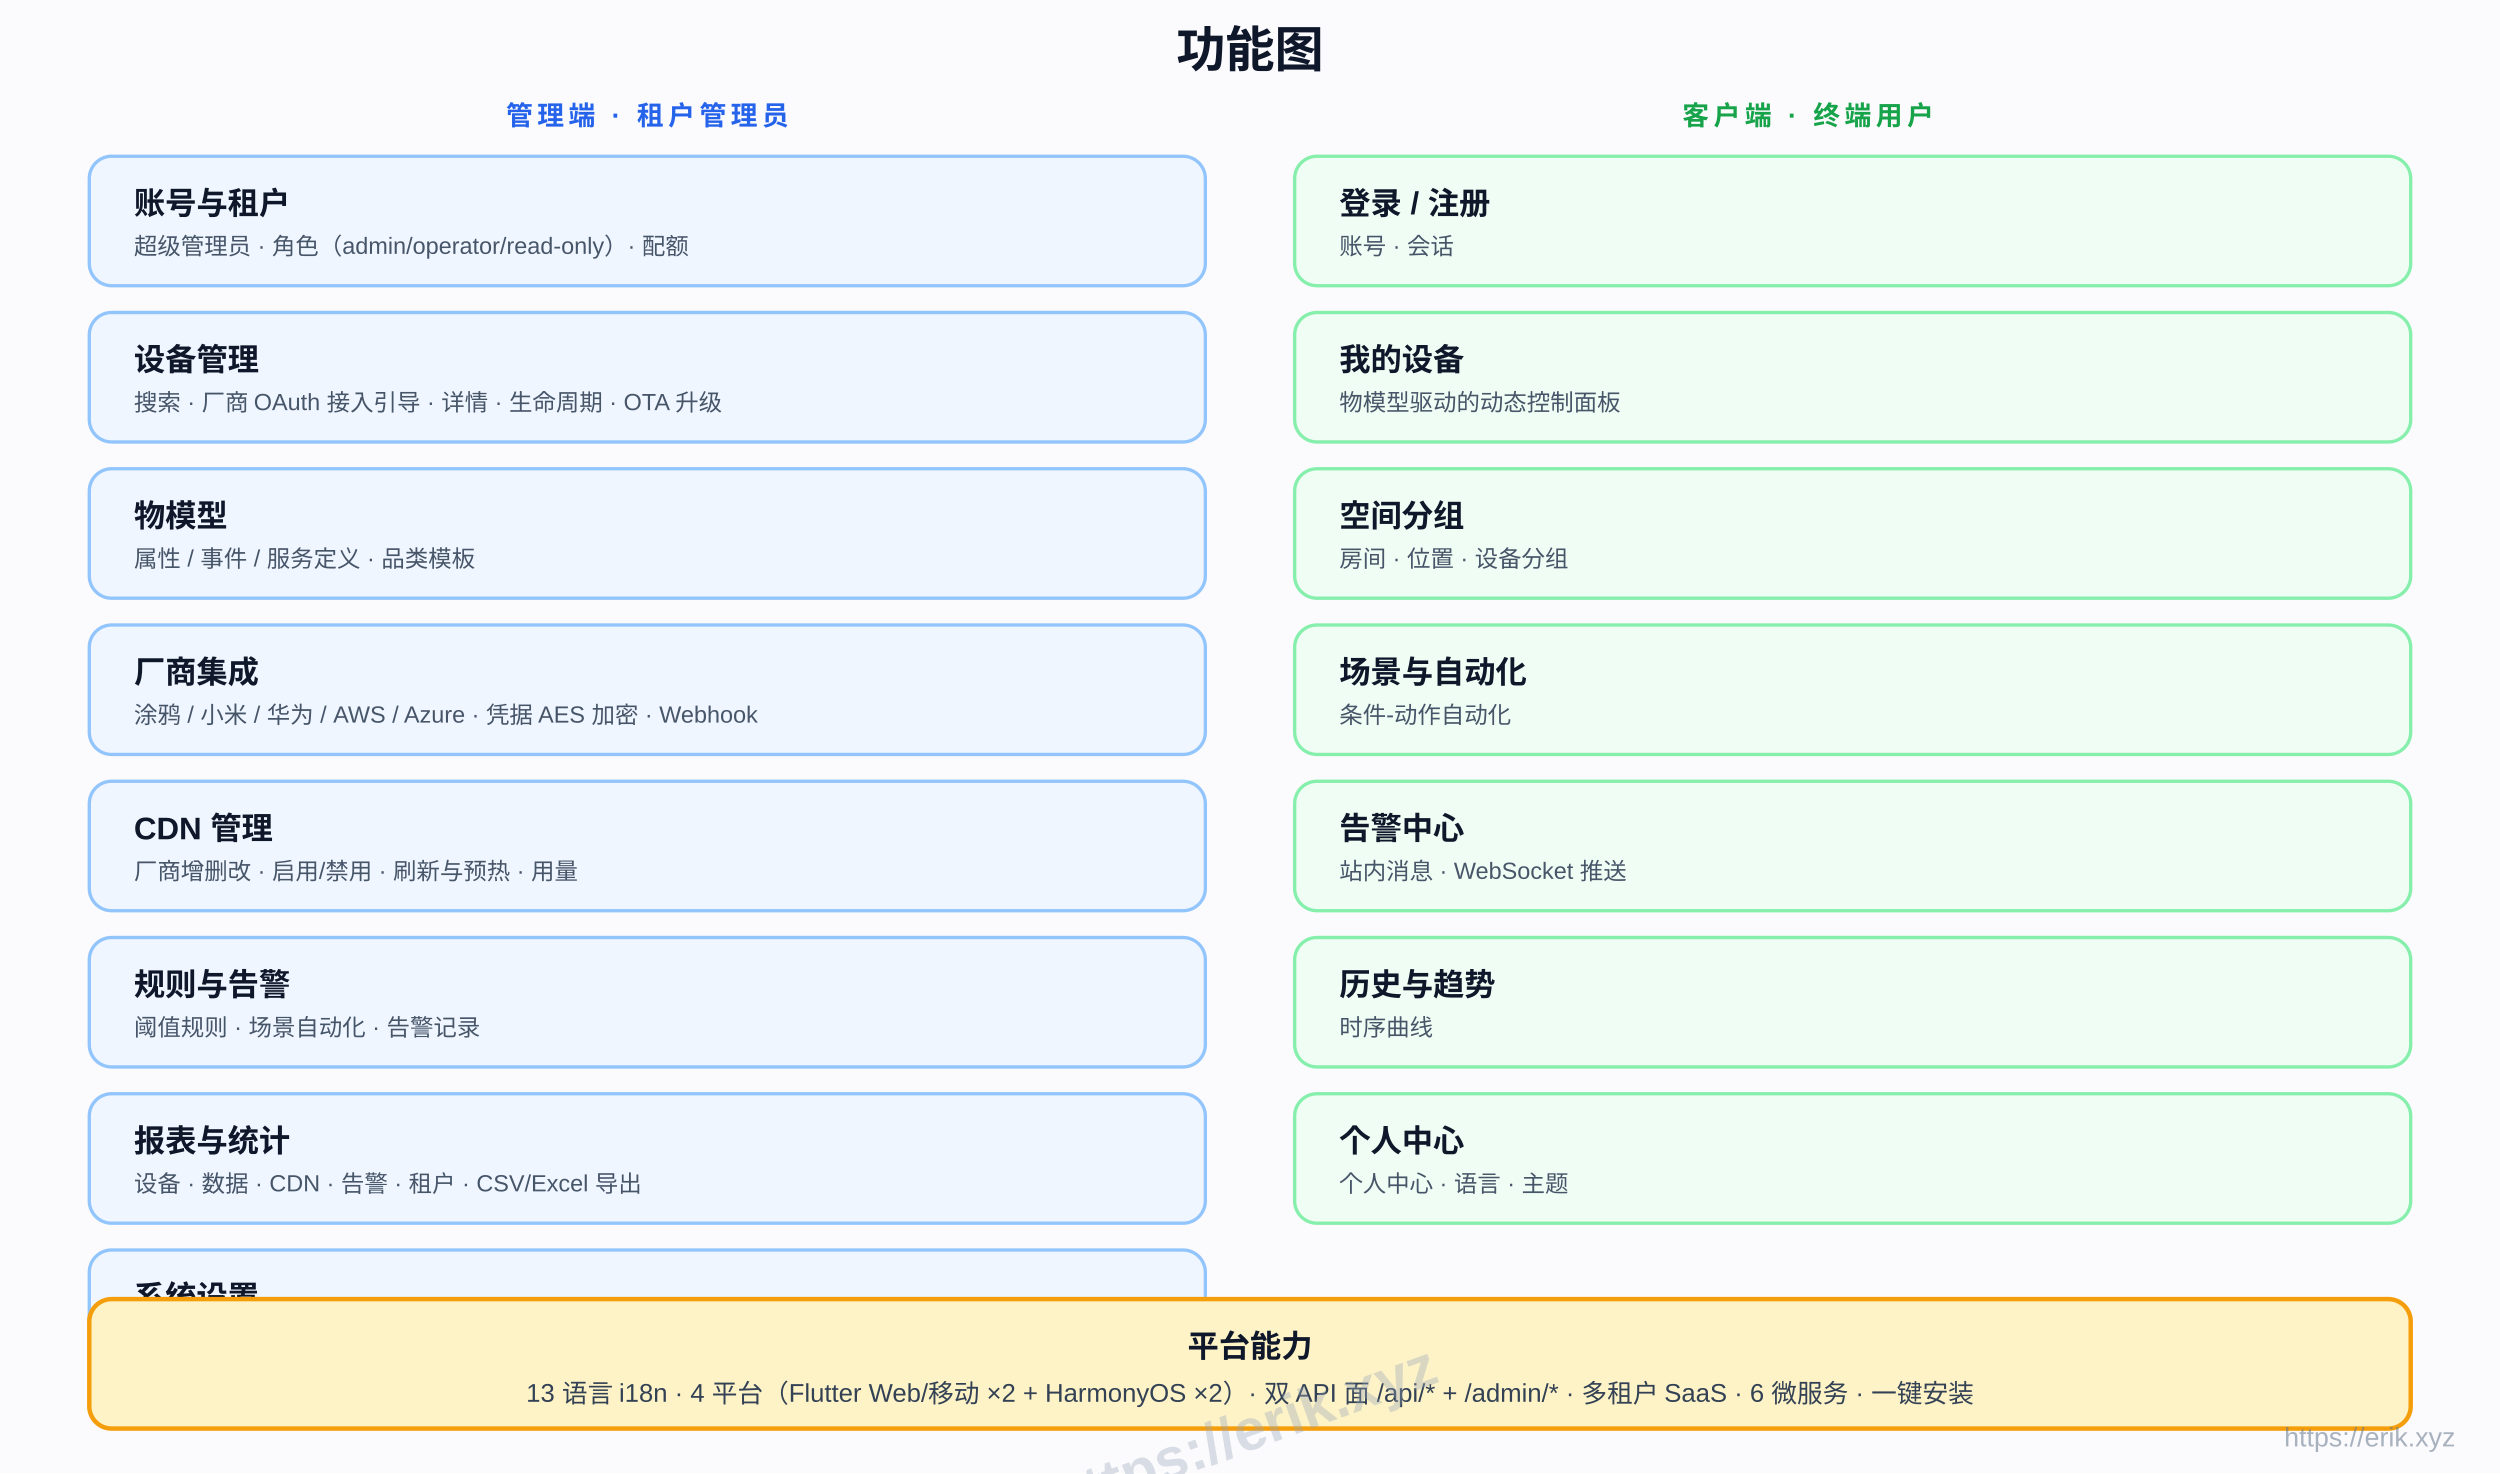
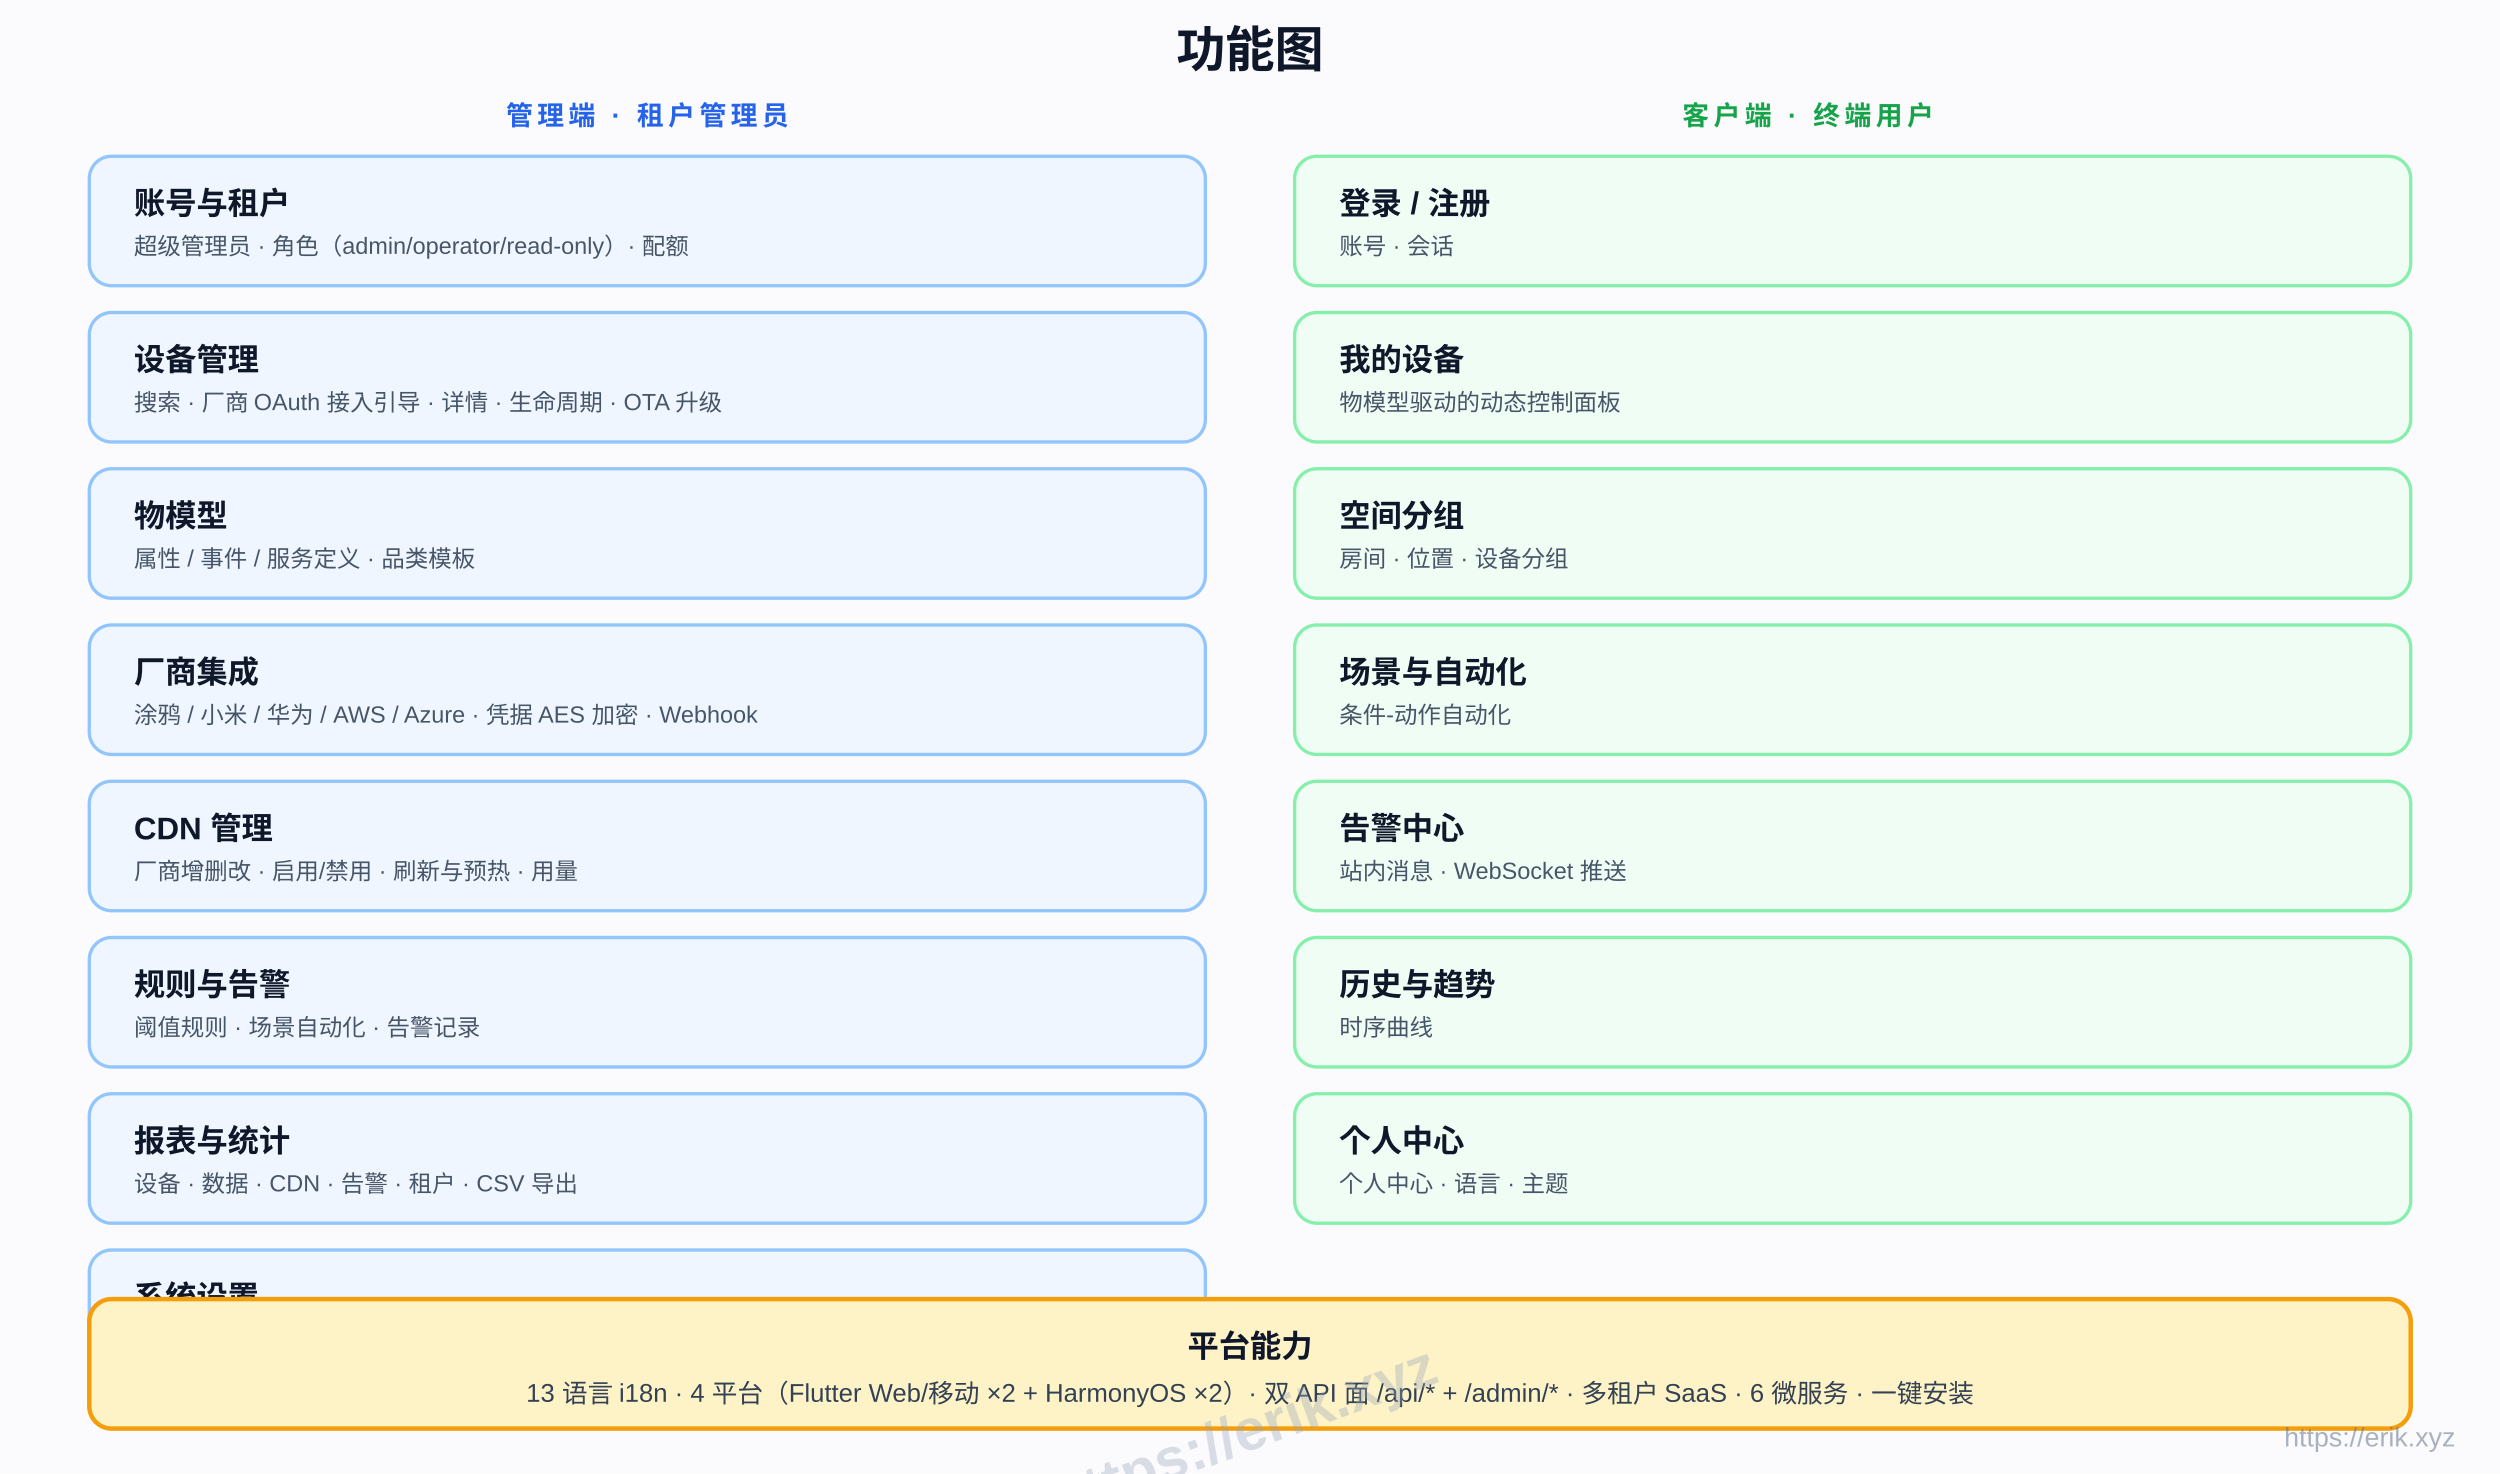
<svg xmlns="http://www.w3.org/2000/svg" viewBox="0 0 1120 660" font-family="Arial, 'PingFang SC', 'Microsoft YaHei', sans-serif">
  <rect width="1120" height="660" fill="#fbfbfd" />
  <text x="560" y="30" text-anchor="middle" font-size="22" font-weight="bold" fill="#0f172a">功能图</text>
  <text x="290" y="56" text-anchor="middle" font-size="12" font-weight="bold" letter-spacing="2" fill="#2563eb">管理端 · 租户管理员</text>
  <g>
    <rect x="40" y="70" width="500" height="58" rx="10" fill="#eff6ff" stroke="#93c5fd" stroke-width="1.5" />
    <text x="60" y="96" font-size="14" font-weight="bold" fill="#0f172a">账号与租户</text>
    <text x="60" y="114" font-size="10.5" fill="#475569">超级管理员 · 角色（admin/operator/read-only）· 配额</text>
    <rect x="40" y="140" width="500" height="58" rx="10" fill="#eff6ff" stroke="#93c5fd" stroke-width="1.5" />
    <text x="60" y="166" font-size="14" font-weight="bold" fill="#0f172a">设备管理</text>
    <text x="60" y="184" font-size="10.5" fill="#475569">搜索 · 厂商 OAuth 接入引导 · 详情 · 生命周期 · OTA 升级</text>
    <rect x="40" y="210" width="500" height="58" rx="10" fill="#eff6ff" stroke="#93c5fd" stroke-width="1.5" />
    <text x="60" y="236" font-size="14" font-weight="bold" fill="#0f172a">物模型</text>
    <text x="60" y="254" font-size="10.5" fill="#475569">属性 / 事件 / 服务定义 · 品类模板</text>
    <rect x="40" y="280" width="500" height="58" rx="10" fill="#eff6ff" stroke="#93c5fd" stroke-width="1.5" />
    <text x="60" y="306" font-size="14" font-weight="bold" fill="#0f172a">厂商集成</text>
    <text x="60" y="324" font-size="10.5" fill="#475569">涂鸦 / 小米 / 华为 / AWS / Azure · 凭据 AES 加密 · Webhook</text>
    <rect x="40" y="350" width="500" height="58" rx="10" fill="#eff6ff" stroke="#93c5fd" stroke-width="1.5" />
    <text x="60" y="376" font-size="14" font-weight="bold" fill="#0f172a">CDN 管理</text>
    <text x="60" y="394" font-size="10.5" fill="#475569">厂商增删改 · 启用/禁用 · 刷新与预热 · 用量</text>
    <rect x="40" y="420" width="500" height="58" rx="10" fill="#eff6ff" stroke="#93c5fd" stroke-width="1.5" />
    <text x="60" y="446" font-size="14" font-weight="bold" fill="#0f172a">规则与告警</text>
    <text x="60" y="464" font-size="10.5" fill="#475569">阈值规则 · 场景自动化 · 告警记录</text>
    <rect x="40" y="490" width="500" height="58" rx="10" fill="#eff6ff" stroke="#93c5fd" stroke-width="1.5" />
    <text x="60" y="516" font-size="14" font-weight="bold" fill="#0f172a">报表与统计</text>
-     <text x="60" y="534" font-size="10.5" fill="#475569">设备 · 数据 · CDN · 告警 · 租户 · CSV/Excel 导出</text>
+     <text x="60" y="534" font-size="10.5" fill="#475569">设备 · 数据 · CDN · 告警 · 租户 · CSV 导出</text>
    <rect x="40" y="560" width="500" height="58" rx="10" fill="#eff6ff" stroke="#93c5fd" stroke-width="1.5" />
    <text x="60" y="586" font-size="14" font-weight="bold" fill="#0f172a">系统设置</text>
    <text x="60" y="604" font-size="10.5" fill="#475569">操作日志 · API 密钥 · 安全策略</text>
  </g>
  <text x="810" y="56" text-anchor="middle" font-size="12" font-weight="bold" letter-spacing="2" fill="#16a34a">客户端 · 终端用户</text>
  <g>
    <rect x="580" y="70" width="500" height="58" rx="10" fill="#f0fdf4" stroke="#86efac" stroke-width="1.5" />
    <text x="600" y="96" font-size="14" font-weight="bold" fill="#0f172a">登录 / 注册</text>
    <text x="600" y="114" font-size="10.5" fill="#475569">账号 · 会话</text>
    <rect x="580" y="140" width="500" height="58" rx="10" fill="#f0fdf4" stroke="#86efac" stroke-width="1.5" />
    <text x="600" y="166" font-size="14" font-weight="bold" fill="#0f172a">我的设备</text>
    <text x="600" y="184" font-size="10.5" fill="#475569">物模型驱动的动态控制面板</text>
    <rect x="580" y="210" width="500" height="58" rx="10" fill="#f0fdf4" stroke="#86efac" stroke-width="1.5" />
    <text x="600" y="236" font-size="14" font-weight="bold" fill="#0f172a">空间分组</text>
    <text x="600" y="254" font-size="10.5" fill="#475569">房间 · 位置 · 设备分组</text>
    <rect x="580" y="280" width="500" height="58" rx="10" fill="#f0fdf4" stroke="#86efac" stroke-width="1.5" />
    <text x="600" y="306" font-size="14" font-weight="bold" fill="#0f172a">场景与自动化</text>
    <text x="600" y="324" font-size="10.5" fill="#475569">条件-动作自动化</text>
    <rect x="580" y="350" width="500" height="58" rx="10" fill="#f0fdf4" stroke="#86efac" stroke-width="1.5" />
    <text x="600" y="376" font-size="14" font-weight="bold" fill="#0f172a">告警中心</text>
    <text x="600" y="394" font-size="10.5" fill="#475569">站内消息 · WebSocket 推送</text>
    <rect x="580" y="420" width="500" height="58" rx="10" fill="#f0fdf4" stroke="#86efac" stroke-width="1.5" />
    <text x="600" y="446" font-size="14" font-weight="bold" fill="#0f172a">历史与趋势</text>
    <text x="600" y="464" font-size="10.5" fill="#475569">时序曲线</text>
    <rect x="580" y="490" width="500" height="58" rx="10" fill="#f0fdf4" stroke="#86efac" stroke-width="1.5" />
    <text x="600" y="516" font-size="14" font-weight="bold" fill="#0f172a">个人中心</text>
    <text x="600" y="534" font-size="10.5" fill="#475569">个人中心 · 语言 · 主题</text>
  </g>
  <rect x="40" y="582" width="1040" height="58" rx="10" fill="#fef3c7" stroke="#f59e0b" stroke-width="2" />
  <text x="560" y="608" text-anchor="middle" font-size="14" font-weight="bold" fill="#0f172a">平台能力</text>
  <text x="560" y="628" text-anchor="middle" font-size="11.5" fill="#334155">13 语言 i18n · 4 平台（Flutter Web/移动 ×2 + HarmonyOS ×2）· 双 API 面 /api/* + /admin/* · 多租户 SaaS · 6 微服务 · 一键安装</text>
  <text x="560" y="650" text-anchor="middle" font-size="26" font-weight="bold" fill="#94a3b8" opacity="0.35" transform="rotate(-20 560 650)">https://erik.xyz</text>
  <text x="1100" y="648" text-anchor="end" font-size="12" fill="#64748b" opacity="0.55">https://erik.xyz</text>
</svg>
